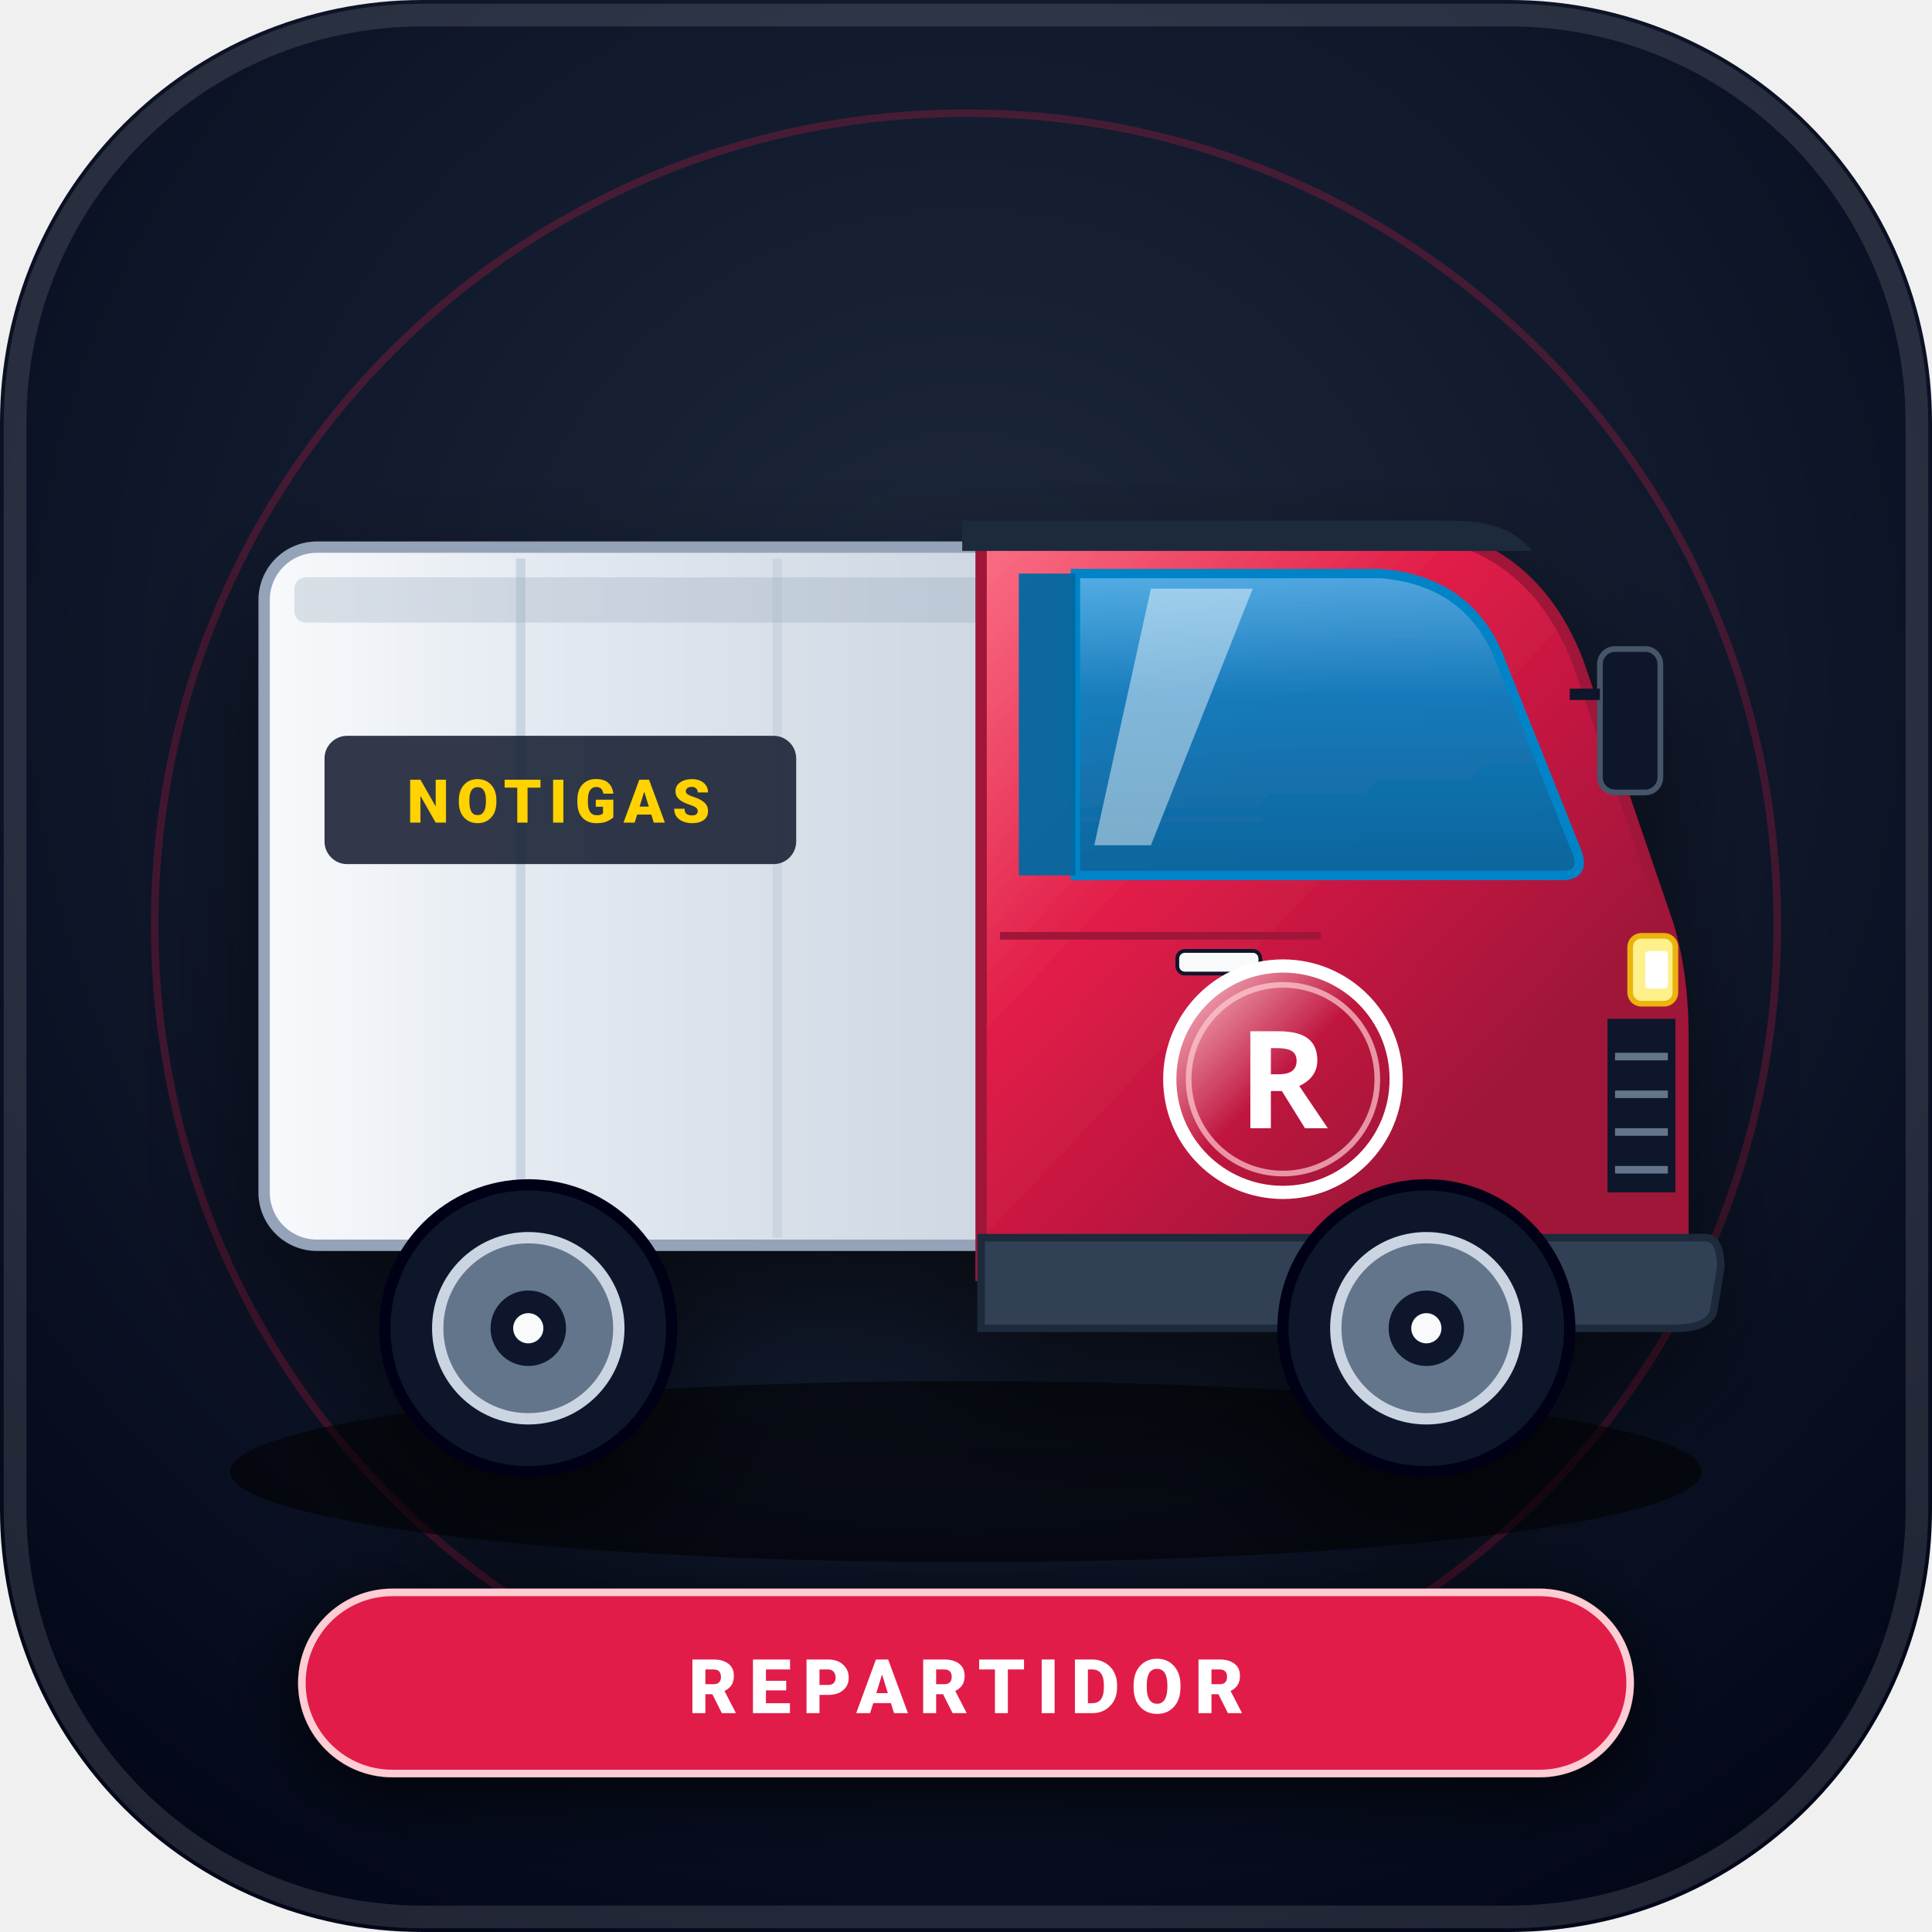
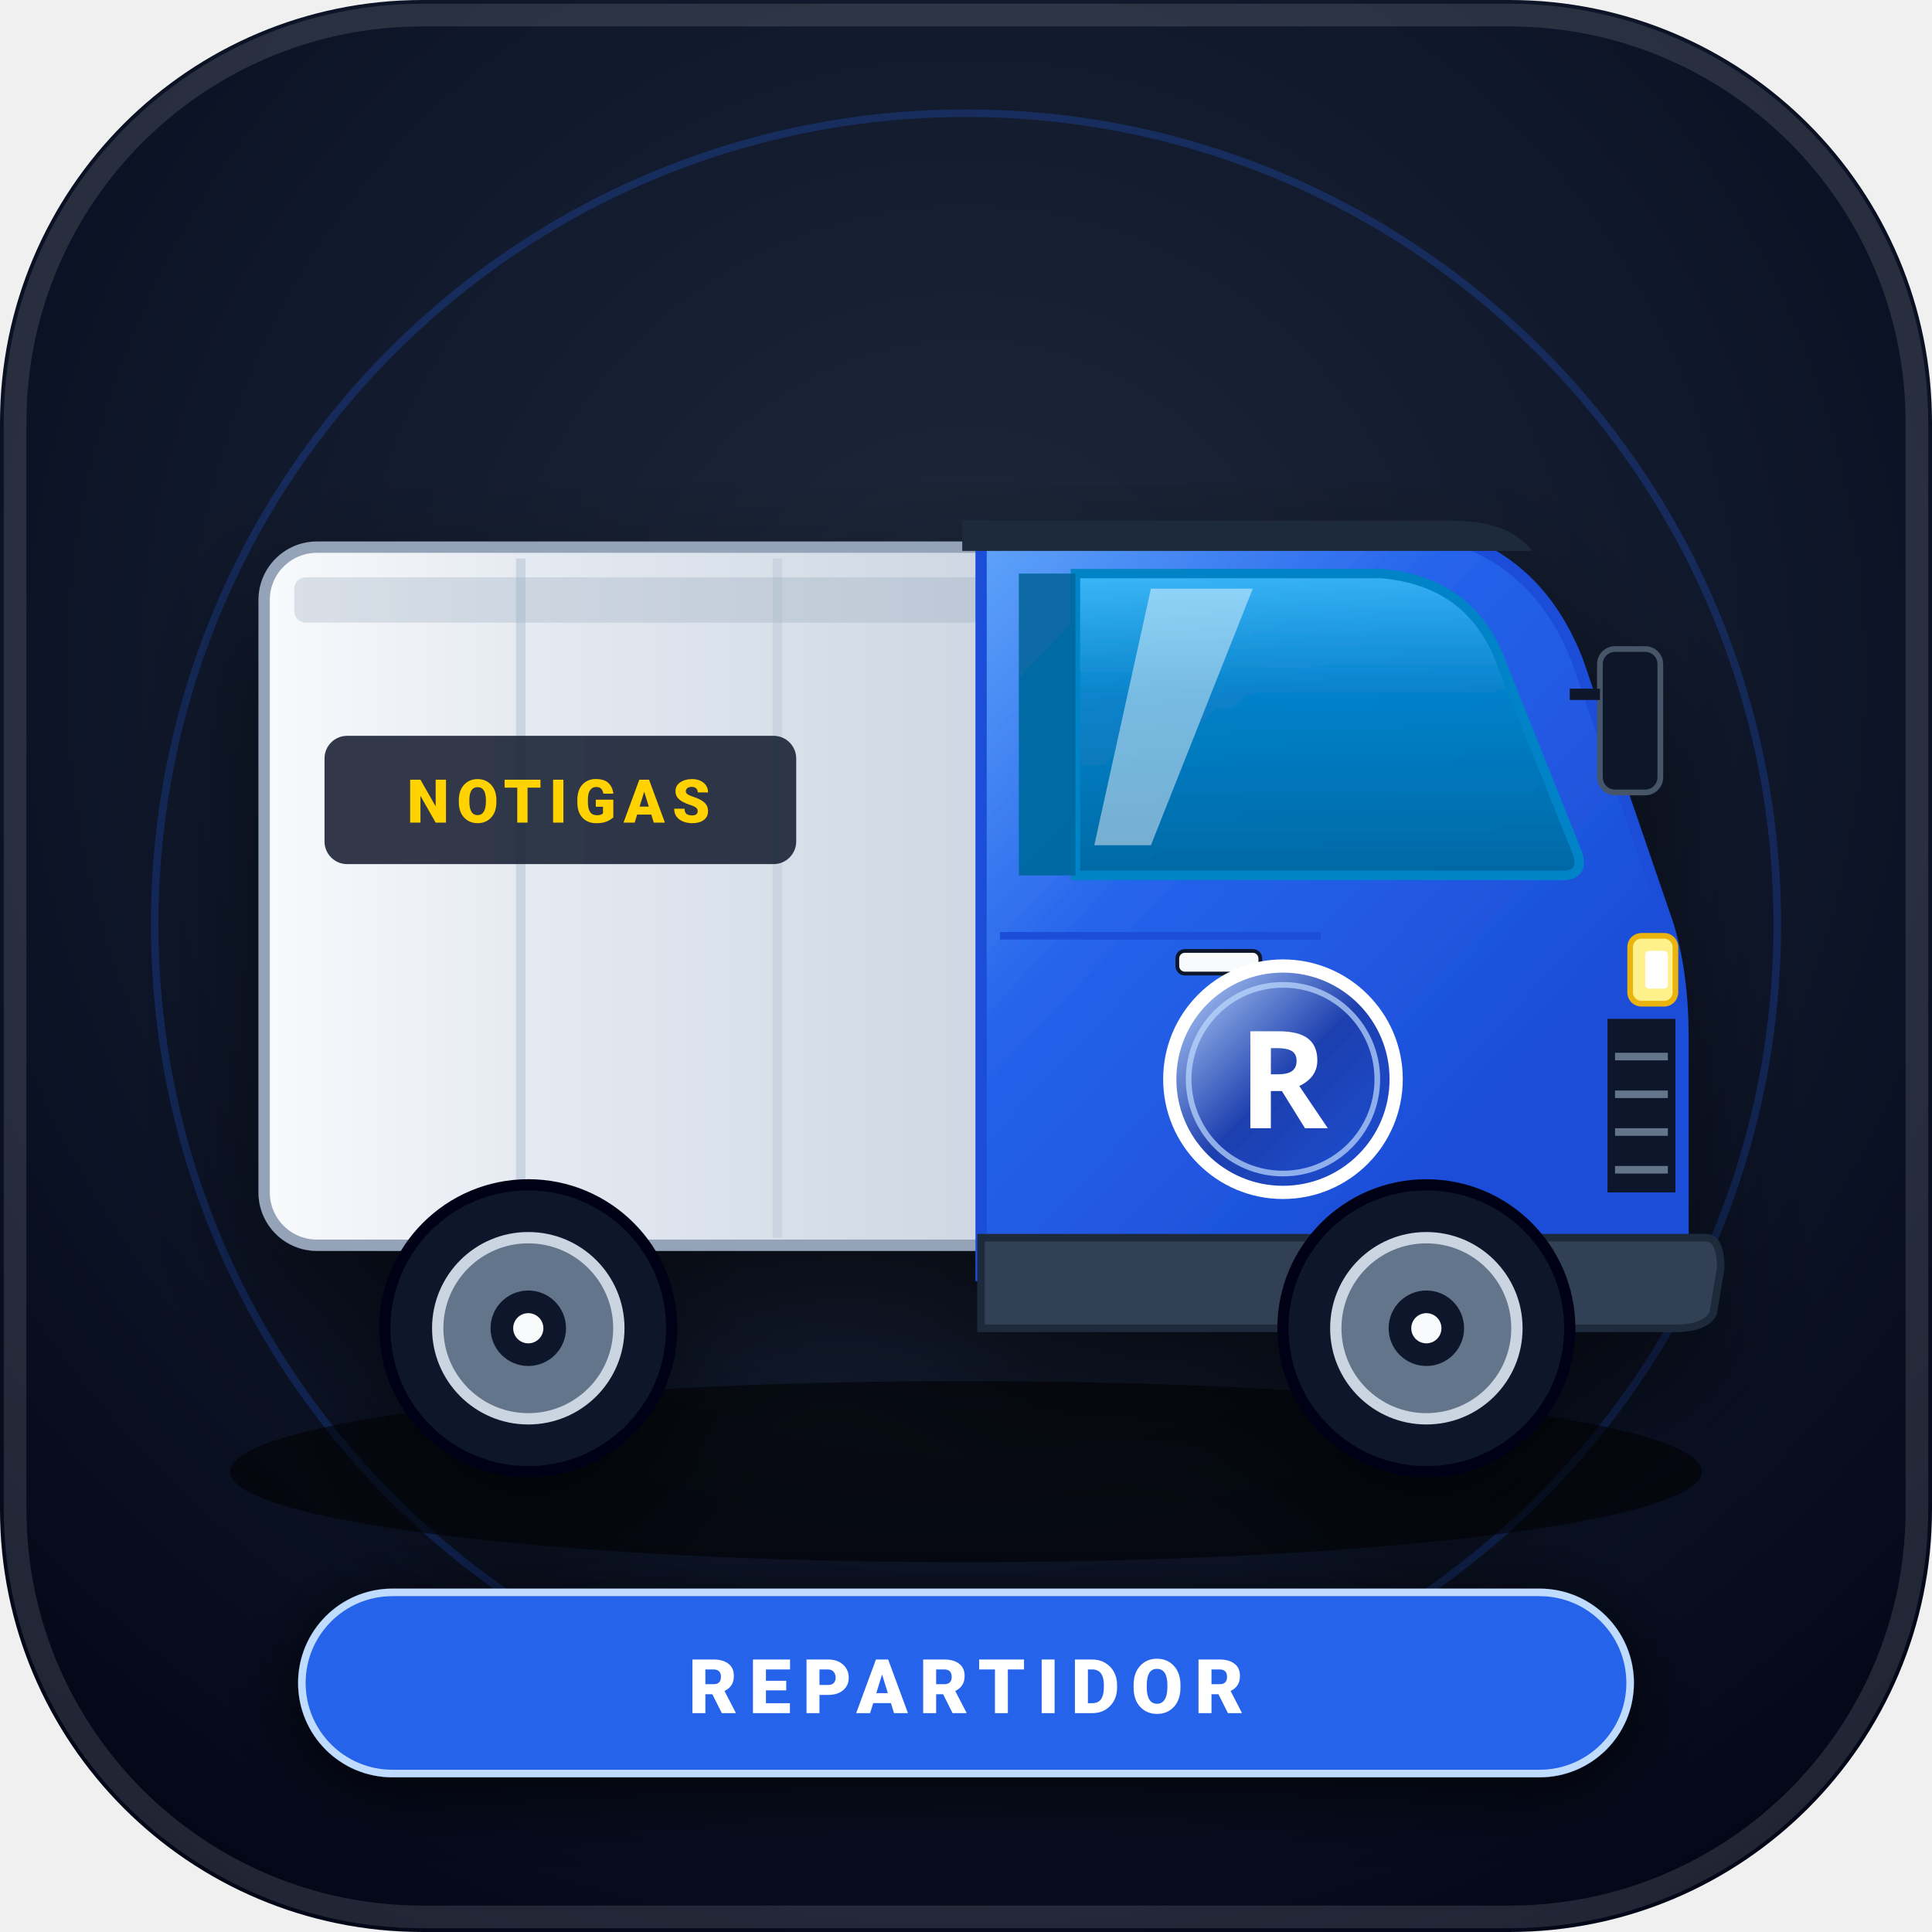
<svg xmlns="http://www.w3.org/2000/svg" viewBox="0 0 512 512" width="512" height="512">
  <defs>
    <radialGradient id="bgGrad" cx="50%" cy="35%" r="75%">
      <stop offset="0%" stop-color="#1E293B" />
      <stop offset="55%" stop-color="#0F172A" />
      <stop offset="100%" stop-color="#020617" />
    </radialGradient>
    <linearGradient id="cabGrad" x1="0%" y1="0%" x2="100%" y2="100%">
-       <stop offset="0%" stop-color="#FB7185" />
-       <stop offset="35%" stop-color="#E11D48" />
-       <stop offset="75%" stop-color="#9F1239" />
-       <stop offset="100%" stop-color="#9F1239" />
+       <stop offset="0%" stop-color="#60A5FA" />
+       <stop offset="35%" stop-color="#2563EB" />
+       <stop offset="75%" stop-color="#1D4ED8" />
+       <stop offset="100%" stop-color="#1D4ED8" />
    </linearGradient>
    <linearGradient id="cargoGrad" x1="0%" y1="0%" x2="100%" y2="0%">
      <stop offset="0%" stop-color="#F8FAFC" />
      <stop offset="40%" stop-color="#E2E8F0" />
      <stop offset="100%" stop-color="#CBD5E1" />
    </linearGradient>
    <linearGradient id="badgeGrad" x1="0%" y1="0%" x2="100%" y2="100%">
-       <stop offset="0%" stop-color="#FECDD3" />
-       <stop offset="50%" stop-color="#BE123C" />
-       <stop offset="100%" stop-color="#9F1239" />
+       <stop offset="0%" stop-color="#BFDBFE" />
+       <stop offset="50%" stop-color="#1E40AF" />
+       <stop offset="100%" stop-color="#1D4ED8" />
    </linearGradient>
    <linearGradient id="windshieldGrad" x1="0%" y1="0%" x2="0%" y2="100%">
      <stop offset="0%" stop-color="#38BDF8" stop-opacity="0.85" />
      <stop offset="40%" stop-color="#0284C7" stop-opacity="0.9" />
      <stop offset="100%" stop-color="#0369A1" stop-opacity="0.95" />
    </linearGradient>
    <filter id="truckShadow" x="-10%" y="-10%" width="130%" height="130%">
      <feDropShadow dx="0" dy="16" stdDeviation="18" flood-color="#000000" flood-opacity="0.6" />
    </filter>
  </defs>
  <rect width="512" height="512" rx="112" fill="url(#bgGrad)" />
  <rect width="504" height="504" x="4" y="4" rx="108" fill="none" stroke="rgba(255,255,255,0.12)" stroke-width="6" />
-   <circle cx="256" cy="245" r="215" fill="none" stroke="#E11D48" stroke-opacity="0.25" stroke-width="2" />
+   <circle cx="256" cy="245" r="215" fill="none" stroke="#2563EB" stroke-opacity="0.25" stroke-width="2" />
  <ellipse cx="256" cy="390" rx="195" ry="24" fill="rgba(0,0,0,0.55)" />
  <g filter="url(#truckShadow)">
    <rect x="70" y="145" width="205" height="185" rx="14" fill="url(#cargoGrad)" stroke="#94A3B8" stroke-width="3" />
    <line x1="138" y1="148" x2="138" y2="328" stroke="#CBD5E1" stroke-width="2.5" />
    <line x1="206" y1="148" x2="206" y2="328" stroke="#CBD5E1" stroke-width="2.5" />
    <rect x="78" y="153" width="189" height="12" rx="3" fill="#94A3B8" opacity="0.3" />
    <rect x="86" y="195" width="125" height="34" rx="6" fill="#0F172A" opacity="0.85" />
    <text x="148" y="218" font-family="'Segoe UI', Roboto, Montserrat, sans-serif" font-weight="900" font-size="16" fill="#FFD200" text-anchor="middle" letter-spacing="2">NOTIGAS</text>
-     <path d="M 260 140 L 370 140 Q 405 142 418 175 L 442 245 Q 446 258 446 275 L 446 332 Q 446 338 440 338 L 260 338 Z" fill="url(#cabGrad)" stroke="#9F1239" stroke-width="3" />
+     <path d="M 260 140 L 370 140 Q 405 142 418 175 L 442 245 Q 446 258 446 275 L 446 332 Q 446 338 440 338 L 260 338 Z" fill="url(#cabGrad)" stroke="#1D4ED8" stroke-width="3" />
    <path d="M 285 152 L 366 152 Q 390 154 398 176 L 418 226 Q 420 232 414 232 L 285 232 Z" fill="url(#windshieldGrad)" stroke="#0284C7" stroke-width="2.5" />
    <path d="M 305 156 L 332 156 L 305 224 L 290 224 Z" fill="rgba(255,255,255,0.45)" />
    <path d="M 285 152 L 285 232 L 270 232 L 270 152 Z" fill="#0369A1" opacity="0.95" />
    <path d="M 255 138 L 385 138 Q 400 138 406 146 L 255 146 Z" fill="#1E293B" />
    <rect x="424" y="172" width="16" height="38" rx="4" fill="#0F172A" stroke="#475569" stroke-width="1.5" />
    <line x1="416" y1="184" x2="424" y2="184" stroke="#0F172A" stroke-width="3" />
-     <line x1="265" y1="248" x2="350" y2="248" stroke="#9F1239" stroke-width="2" />
+     <line x1="265" y1="248" x2="350" y2="248" stroke="#1D4ED8" stroke-width="2" />
    <rect x="312" y="252" width="22" height="6" rx="2" fill="#F8FAFC" stroke="#0F172A" stroke-width="1" />
    <circle cx="340" cy="286" r="30" fill="url(#badgeGrad)" stroke="#FFFFFF" stroke-width="3.5" />
-     <circle cx="340" cy="286" r="25" fill="none" stroke="#FECDD3" stroke-width="1.5" opacity="0.7" />
+     <circle cx="340" cy="286" r="25" fill="none" stroke="#BFDBFE" stroke-width="1.5" opacity="0.7" />
    <text x="340" y="299" font-family="'Impact', 'Arial Black', sans-serif" font-weight="900" font-size="36" fill="#FFFFFF" text-anchor="middle" letter-spacing="1">R</text>
    <path d="M 426 270 L 444 270 L 444 316 L 426 316 Z" fill="#0F172A" />
    <line x1="428" y1="280" x2="442" y2="280" stroke="#64748B" stroke-width="2" />
    <line x1="428" y1="290" x2="442" y2="290" stroke="#64748B" stroke-width="2" />
    <line x1="428" y1="300" x2="442" y2="300" stroke="#64748B" stroke-width="2" />
    <line x1="428" y1="310" x2="442" y2="310" stroke="#64748B" stroke-width="2" />
    <rect x="432" y="248" width="12" height="18" rx="3" fill="#FEF08A" stroke="#EAB308" stroke-width="1.5" />
    <rect x="436" y="252" width="6" height="10" rx="1" fill="#FFFFFF" />
    <path d="M 260 328 L 452 328 Q 456 328 456 336 L 454 348 Q 452 352 444 352 L 260 352 Z" fill="#334155" stroke="#1E293B" stroke-width="2" />
    <g>
      <circle cx="140" cy="352" r="38" fill="#0F172A" stroke="#020617" stroke-width="3" />
      <circle cx="140" cy="352" r="24" fill="#64748B" stroke="#CBD5E1" stroke-width="3" />
      <circle cx="140" cy="352" r="10" fill="#0F172A" />
      <circle cx="140" cy="352" r="4" fill="#F8FAFC" />
    </g>
    <g>
      <circle cx="378" cy="352" r="38" fill="#0F172A" stroke="#020617" stroke-width="3" />
      <circle cx="378" cy="352" r="24" fill="#64748B" stroke="#CBD5E1" stroke-width="3" />
      <circle cx="378" cy="352" r="10" fill="#0F172A" />
      <circle cx="378" cy="352" r="4" fill="#F8FAFC" />
    </g>
  </g>
  <g filter="drop-shadow(0 4px 10px rgba(0,0,0,0.8))">
-     <rect x="80" y="422" width="352" height="48" rx="24" fill="#E11D48" stroke="#FECDD3" stroke-width="2" />
+     <rect x="80" y="422" width="352" height="48" rx="24" fill="#2563EB" stroke="#BFDBFE" stroke-width="2" />
    <text x="256" y="454" font-family="'Segoe UI', Roboto, Montserrat, sans-serif" font-weight="900" font-size="20" fill="#FFFFFF" text-anchor="middle" letter-spacing="3">REPARTIDOR</text>
  </g>
</svg>
